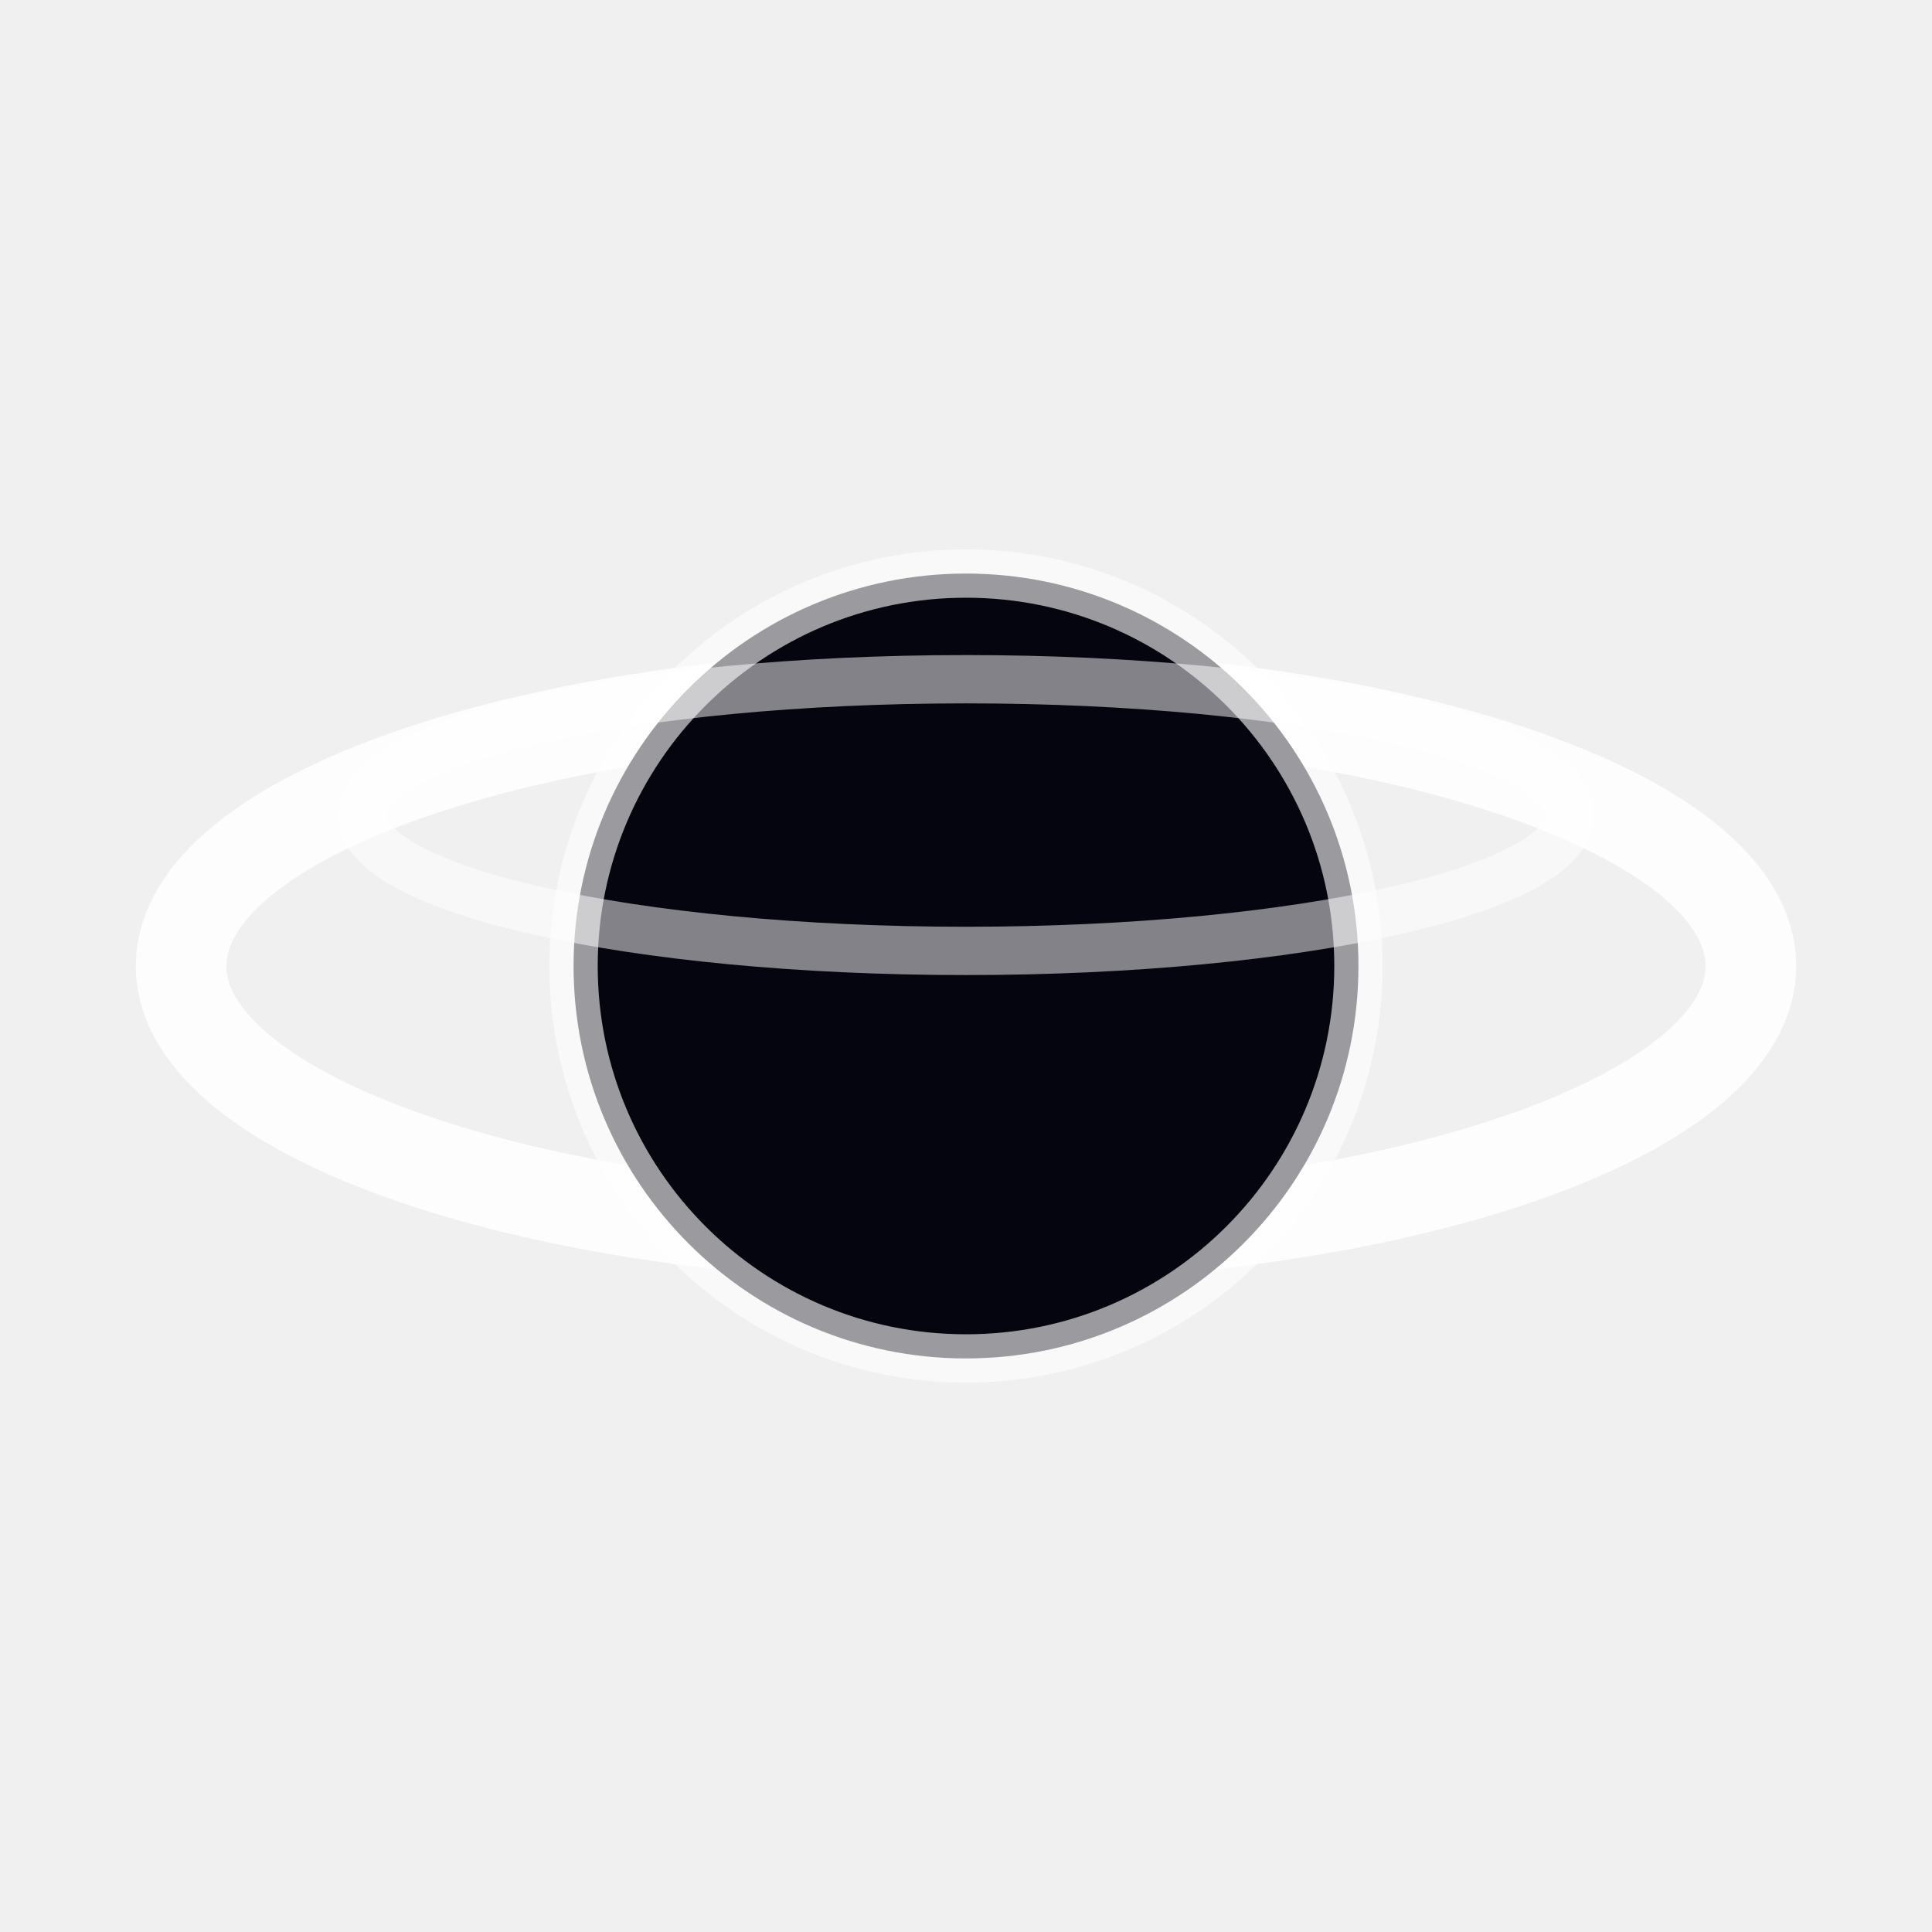
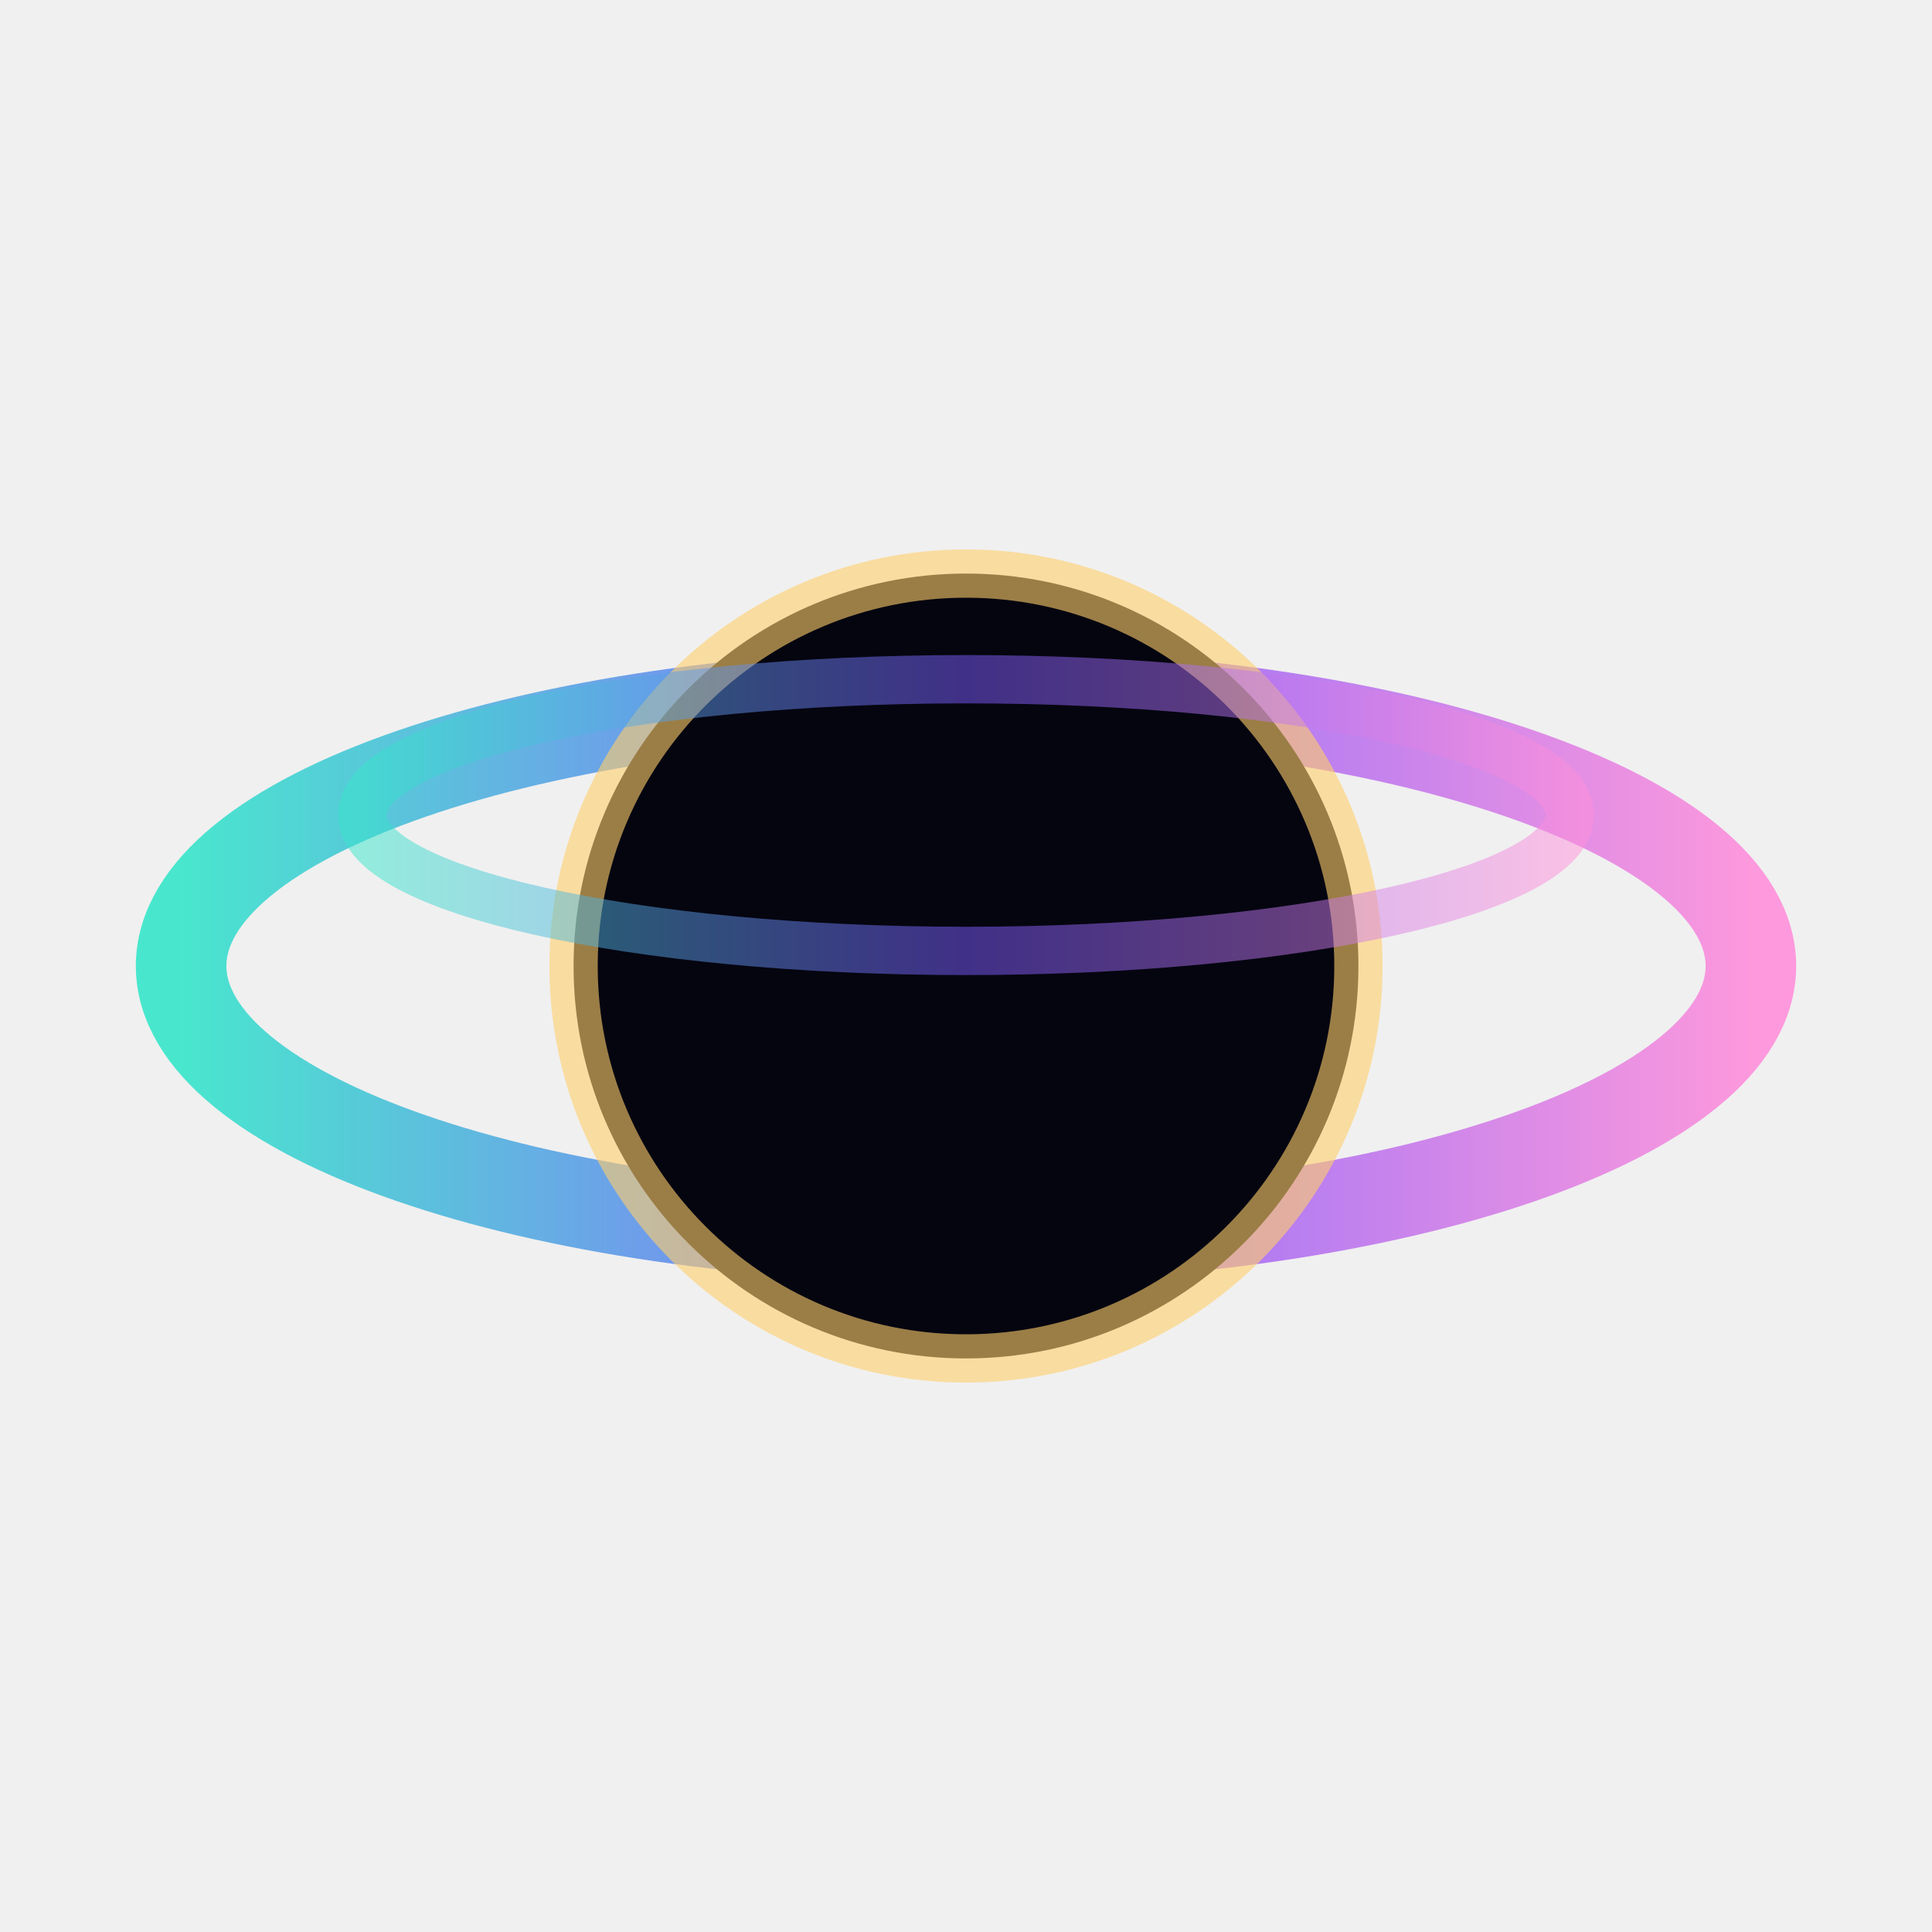
<svg xmlns="http://www.w3.org/2000/svg" width="64" height="64" viewBox="0 0 64 64">
-   <ellipse cx="32" cy="32" rx="26" ry="9" fill="none" stroke="#ffffff" stroke-width="3" opacity="0.85" />
+   <defs>
+     <linearGradient id="g" x1="0" x2="1" y1="0" y2="0">
+       <stop offset="0" stop-color="#35e6c9" />
+       <stop offset="0.5" stop-color="#7c5cff" />
+       <stop offset="1" stop-color="#ff8fda" />
+     </linearGradient>
+   </defs>
+   <ellipse cx="32" cy="32" rx="26" ry="9" fill="none" stroke="url(#g)" stroke-width="3" opacity="0.9" />
  <circle cx="32" cy="32" r="13" fill="#050510" />
-   <circle cx="32" cy="32" r="13" fill="none" stroke="#ffffff" stroke-width="1.6" opacity="0.6" />
-   <ellipse cx="32" cy="27" rx="20" ry="4.5" fill="none" stroke="#ffffff" stroke-width="1.6" opacity="0.5" />
+   <circle cx="32" cy="32" r="13" fill="none" stroke="#ffcf6b" stroke-width="1.6" opacity="0.6" />
+   <ellipse cx="32" cy="27" rx="20" ry="4.5" fill="none" stroke="url(#g)" stroke-width="1.6" opacity="0.5" />
</svg>
